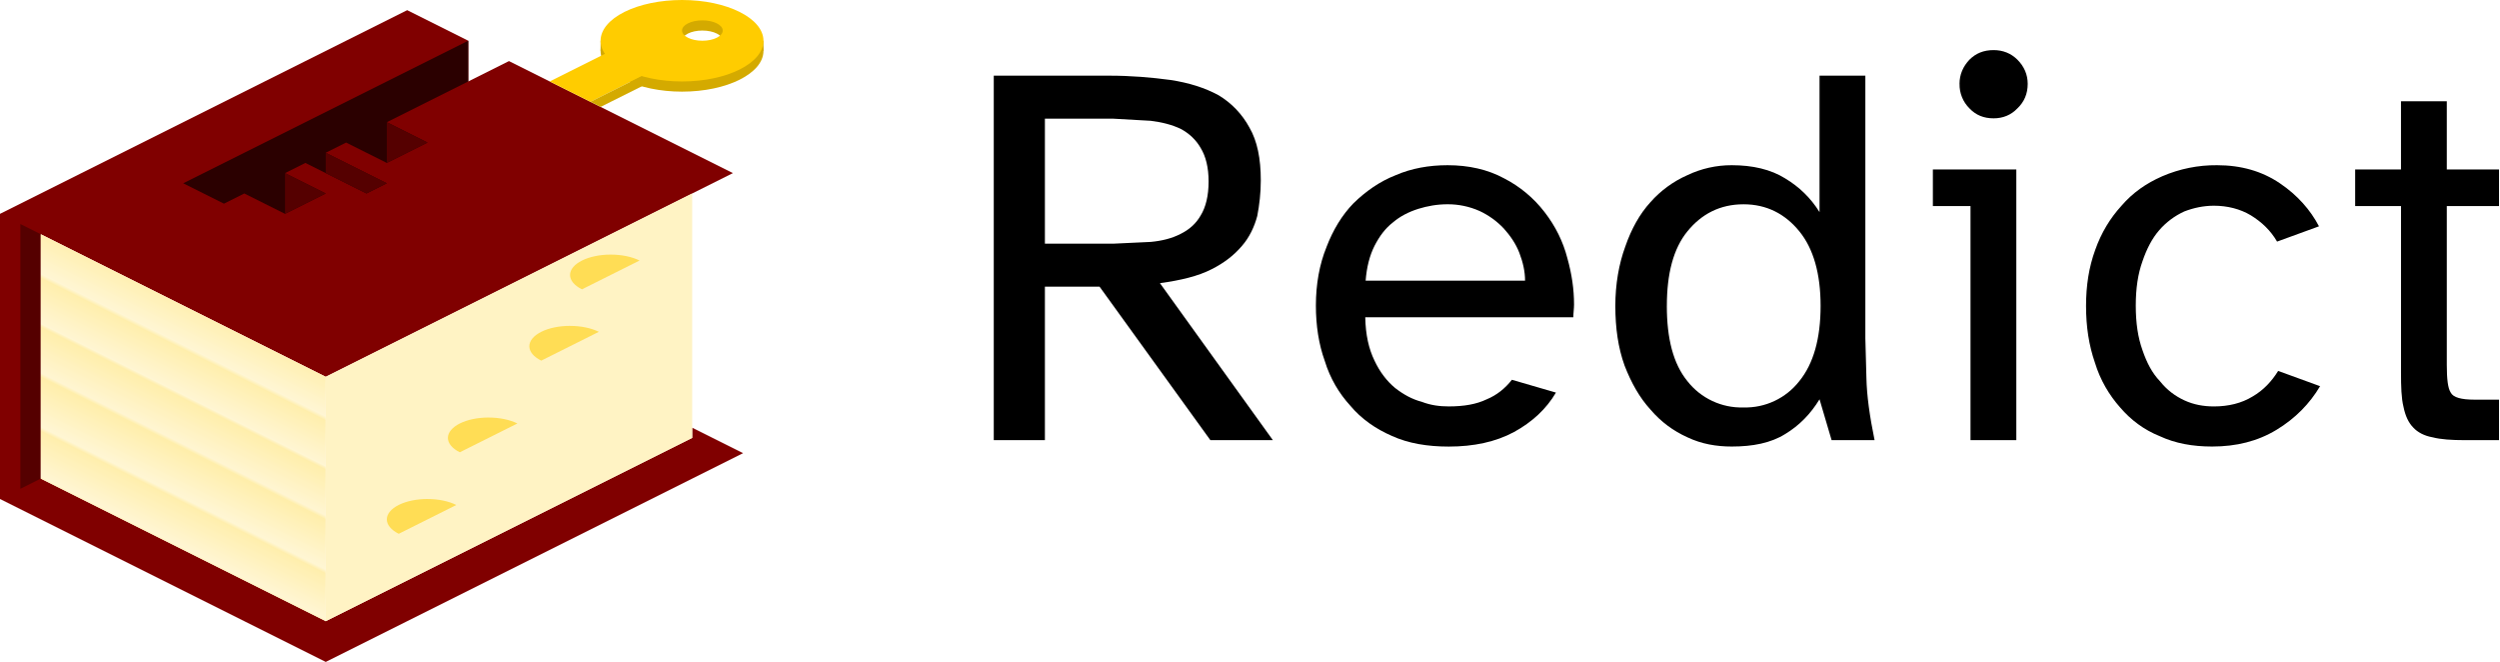
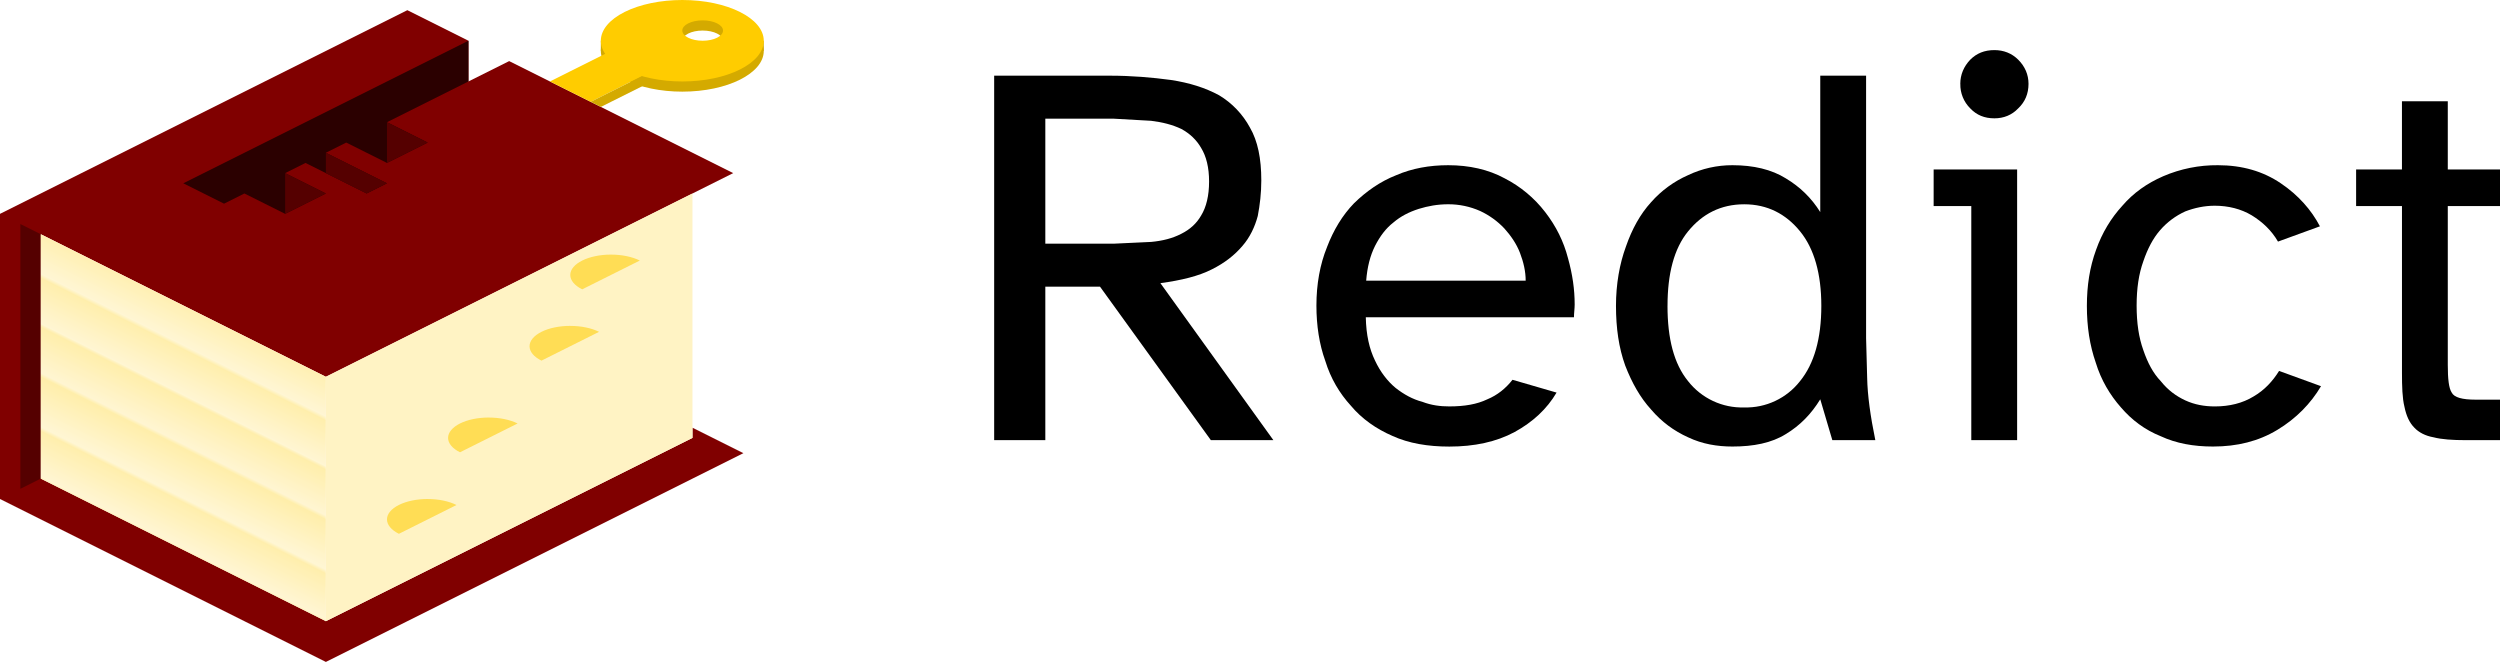
- <svg xmlns="http://www.w3.org/2000/svg" xmlns:xlink="http://www.w3.org/1999/xlink" width="1066.667" height="282.423" viewBox="0 0 800 211.817">
+ <svg xmlns="http://www.w3.org/2000/svg" xmlns:xlink="http://www.w3.org/1999/xlink" viewBox="0 0 800 211.817">
  <defs>
    <path d="M1.828 0v-16.031h5.078c.969 0 1.875.078 2.688.188.828.125 1.516.344 2.125.672a3.72 3.72 0 0 1 1.359 1.422c.344.594.5 1.359.5 2.328 0 .547-.062 1.078-.156 1.563-.125.469-.344.938-.672 1.313-.344.406-.781.75-1.344 1.031-.578.297-1.344.484-2.266.609L14.109 0h-2.75L6.484-6.75H4.078V0zm2.25-8.641h3l1.656-.078c.5-.047.938-.156 1.328-.359.375-.187.672-.453.875-.812.219-.359.344-.859.344-1.484s-.125-1.109-.344-1.469c-.203-.359-.5-.641-.875-.844-.391-.187-.828-.297-1.328-.359l-1.656-.094h-3zm0 0" id="A" />
    <path d="M1.375-8.5c.281-.734.672-1.391 1.188-1.922.531-.516 1.141-.953 1.859-1.234.688-.297 1.453-.437 2.281-.437.922 0 1.766.188 2.484.578a5.3 5.3 0 0 1 1.781 1.484c.484.625.813 1.297 1 2.016.203.719.297 1.391.297 2.047 0 .188-.031.375-.031.563H3.078c.016.781.156 1.391.406 1.906.234.5.547.906.906 1.203.359.281.75.5 1.172.609.406.156.797.203 1.188.203.672 0 1.219-.094 1.672-.312.453-.187.813-.484 1.109-.859l1.938.563c-.422.719-1.047 1.297-1.844 1.734-.812.438-1.781.641-2.875.641-.937 0-1.781-.141-2.5-.469-.719-.312-1.344-.75-1.828-1.328-.5-.547-.891-1.203-1.125-1.969-.266-.734-.391-1.562-.391-2.437 0-.937.156-1.812.469-2.578zm1.719 1.484h7.016c0-.406-.094-.812-.25-1.219S9.453-9 9.172-9.312a3.49 3.49 0 0 0-1.062-.766 3.43 3.43 0 0 0-1.406-.297c-.469 0-.891.078-1.297.203-.437.141-.797.328-1.109.594-.344.266-.594.609-.812 1.031-.219.438-.344.938-.391 1.531zm0 0" id="B" />
    <path d="M1.344-8.516c.266-.766.625-1.422 1.109-1.953a4.7 4.7 0 0 1 1.625-1.187 4.51 4.51 0 0 1 1.953-.437c.922 0 1.719.188 2.344.578.625.375 1.125.859 1.516 1.484v-6h2.016v11.547l.047 1.75c.016.766.141 1.672.359 2.734h-1.891l-.531-1.797C9.5-1.156 9-.641 8.375-.266 7.75.125 6.953.281 6.031.281c-.672 0-1.328-.109-1.953-.406-.625-.281-1.172-.687-1.625-1.219-.484-.531-.844-1.172-1.141-1.937-.281-.781-.406-1.641-.406-2.625 0-.953.156-1.844.438-2.609zm1.828 2.609c0 1.438.281 2.547.906 3.313a3.02 3.02 0 0 0 2.469 1.156A3.01 3.01 0 0 0 9-2.594c.625-.766.938-1.875.938-3.312 0-1.406-.312-2.516-.937-3.281s-1.437-1.187-2.453-1.187c-1.031 0-1.844.422-2.469 1.188s-.906 1.875-.906 3.281zm0 0" id="C" />
    <path d="M4.75-11.906V0H2.734v-10.297H1.078v-1.609zm-2.5-3.766c0-.406.156-.766.438-1.062.281-.281.625-.422 1.063-.422.406 0 .766.141 1.047.422.297.297.453.656.453 1.063 0 .438-.156.797-.453 1.078-.281.297-.641.438-1.047.438-.437 0-.781-.141-1.062-.437a1.47 1.47 0 0 1-.437-1.078zm0 0" id="D" />
    <path d="M.906-5.906c0-.891.125-1.703.406-2.469.266-.75.656-1.391 1.156-1.937.484-.562 1.078-.984 1.797-1.297a5.96 5.96 0 0 1 2.406-.484c1.063 0 1.984.266 2.766.797.766.516 1.344 1.172 1.719 1.891l-1.844.672c-.281-.484-.672-.859-1.156-1.156-.469-.281-1.031-.422-1.625-.422-.453 0-.891.094-1.297.25a3.23 3.23 0 0 0-1.109.828c-.312.359-.547.813-.734 1.359-.203.563-.297 1.203-.297 1.953 0 .766.094 1.406.297 1.969.188.547.422 1 .766 1.359.313.391.672.656 1.078.844s.844.266 1.297.266c.641 0 1.219-.141 1.703-.437.484-.281.844-.672 1.125-1.125l1.844.672c-.453.766-1.094 1.422-1.922 1.922S7.516.281 6.453.281c-.859 0-1.625-.141-2.297-.453-.703-.281-1.281-.719-1.75-1.266-.484-.547-.875-1.203-1.109-1.969-.266-.766-.391-1.578-.391-2.5zm0 0" id="E" />
    <path d="M.484-11.906H2.5v-3h2.016v3h2.297v1.609H4.516v6.984c0 .625.047 1.031.172 1.219.109.219.469.313 1.047.313h1.078V0H5.297C4.734 0 4.25-.031 3.891-.125c-.359-.062-.656-.219-.844-.422-.219-.219-.359-.531-.437-.922-.094-.375-.109-.891-.109-1.5v-7.328H.484zm0 0" id="F" />
    <clipPath id="G">
      <path clip-rule="nonzero" d="M54 141h21v29H54zm0 0" />
    </clipPath>
    <clipPath id="H">
      <path clip-rule="nonzero" d="M75 170v-18l-21-10.5v18zm0 0" />
    </clipPath>
    <linearGradient id="I" gradientUnits="userSpaceOnUse" x1="71.4" y1="139.7" x2="55.8" y2="170.9">
      <stop offset="0" stop-color="rgb(100%, 94.588%, 73.412%)" />
      <stop offset=".004" stop-color="rgb(100%, 94.714%, 74.097%)" />
      <stop offset=".008" stop-color="rgb(100%, 94.843%, 74.782%)" />
      <stop offset=".012" stop-color="rgb(100%, 94.969%, 75.467%)" />
      <stop offset=".016" stop-color="rgb(100%, 95.097%, 76.152%)" />
      <stop offset=".02" stop-color="rgb(100%, 95.224%, 76.836%)" />
      <stop offset=".023" stop-color="rgb(100%, 95.352%, 77.521%)" />
      <stop offset=".027" stop-color="rgb(100%, 95.479%, 78.206%)" />
      <stop offset=".031" stop-color="rgb(100%, 95.607%, 78.891%)" />
      <stop offset=".035" stop-color="rgb(100%, 95.734%, 79.576%)" />
      <stop offset=".039" stop-color="rgb(100%, 95.862%, 80.261%)" />
      <stop offset=".043" stop-color="rgb(100%, 95.988%, 80.946%)" />
      <stop offset=".047" stop-color="rgb(100%, 96.117%, 81.631%)" />
      <stop offset=".051" stop-color="rgb(100%, 96.243%, 82.317%)" />
      <stop offset=".055" stop-color="rgb(100%, 96.371%, 83.002%)" />
      <stop offset=".059" stop-color="rgb(100%, 94.93%, 75.255%)" />
      <stop offset=".063" stop-color="rgb(100%, 93.489%, 67.509%)" />
      <stop offset=".066" stop-color="rgb(100%, 93.616%, 68.195%)" />
      <stop offset=".07" stop-color="rgb(100%, 93.744%, 68.88%)" />
      <stop offset=".074" stop-color="rgb(100%, 93.871%, 69.565%)" />
      <stop offset=".078" stop-color="rgb(100%, 93.999%, 70.25%)" />
      <stop offset=".082" stop-color="rgb(100%, 94.125%, 70.935%)" />
      <stop offset=".086" stop-color="rgb(100%, 94.254%, 71.62%)" />
      <stop offset=".09" stop-color="rgb(100%, 94.38%, 72.304%)" />
      <stop offset=".094" stop-color="rgb(100%, 94.508%, 72.989%)" />
      <stop offset=".098" stop-color="rgb(100%, 94.635%, 73.674%)" />
      <stop offset=".102" stop-color="rgb(100%, 94.763%, 74.359%)" />
      <stop offset=".105" stop-color="rgb(100%, 94.891%, 75.044%)" />
      <stop offset=".109" stop-color="rgb(100%, 95.02%, 75.729%)" />
      <stop offset=".113" stop-color="rgb(100%, 95.146%, 76.414%)" />
      <stop offset=".117" stop-color="rgb(100%, 95.274%, 77.1%)" />
      <stop offset=".121" stop-color="rgb(100%, 95.401%, 77.785%)" />
      <stop offset=".125" stop-color="rgb(100%, 95.529%, 78.47%)" />
      <stop offset=".129" stop-color="rgb(100%, 95.656%, 79.155%)" />
      <stop offset=".133" stop-color="rgb(100%, 95.784%, 79.84%)" />
      <stop offset=".137" stop-color="rgb(100%, 95.911%, 80.525%)" />
      <stop offset=".141" stop-color="rgb(100%, 96.039%, 81.21%)" />
      <stop offset=".145" stop-color="rgb(100%, 96.165%, 81.895%)" />
      <stop offset=".148" stop-color="rgb(100%, 96.294%, 82.581%)" />
      <stop offset=".152" stop-color="rgb(100%, 94.852%, 74.834%)" />
      <stop offset=".156" stop-color="rgb(100%, 93.411%, 67.088%)" />
      <stop offset=".16" stop-color="rgb(100%, 93.538%, 67.772%)" />
      <stop offset=".164" stop-color="rgb(100%, 93.666%, 68.457%)" />
      <stop offset=".168" stop-color="rgb(100%, 93.793%, 69.142%)" />
      <stop offset=".172" stop-color="rgb(100%, 93.921%, 69.827%)" />
      <stop offset=".176" stop-color="rgb(100%, 94.048%, 70.512%)" />
      <stop offset=".18" stop-color="rgb(100%, 94.176%, 71.198%)" />
      <stop offset=".184" stop-color="rgb(100%, 94.302%, 71.883%)" />
      <stop offset=".188" stop-color="rgb(100%, 94.431%, 72.568%)" />
      <stop offset=".191" stop-color="rgb(100%, 94.557%, 73.253%)" />
      <stop offset=".195" stop-color="rgb(100%, 94.685%, 73.938%)" />
      <stop offset=".199" stop-color="rgb(100%, 94.812%, 74.623%)" />
      <stop offset=".203" stop-color="rgb(100%, 94.94%, 75.308%)" />
      <stop offset=".207" stop-color="rgb(100%, 95.067%, 75.993%)" />
      <stop offset=".211" stop-color="rgb(100%, 95.195%, 76.678%)" />
      <stop offset=".215" stop-color="rgb(100%, 95.322%, 77.364%)" />
      <stop offset=".219" stop-color="rgb(100%, 95.45%, 78.049%)" />
      <stop offset=".223" stop-color="rgb(100%, 95.576%, 78.734%)" />
      <stop offset=".227" stop-color="rgb(100%, 95.705%, 79.419%)" />
      <stop offset=".23" stop-color="rgb(100%, 95.831%, 80.104%)" />
      <stop offset=".234" stop-color="rgb(100%, 95.959%, 80.789%)" />
      <stop offset=".238" stop-color="rgb(100%, 96.086%, 81.473%)" />
      <stop offset=".242" stop-color="rgb(100%, 96.214%, 82.158%)" />
      <stop offset=".246" stop-color="rgb(100%, 94.772%, 74.411%)" />
      <stop offset=".25" stop-color="rgb(100%, 93.332%, 66.666%)" />
      <stop offset=".254" stop-color="rgb(100%, 93.459%, 67.351%)" />
      <stop offset=".258" stop-color="rgb(100%, 93.587%, 68.036%)" />
      <stop offset=".262" stop-color="rgb(100%, 93.715%, 68.721%)" />
      <stop offset=".266" stop-color="rgb(100%, 93.843%, 69.406%)" />
      <stop offset=".27" stop-color="rgb(100%, 93.97%, 70.091%)" />
      <stop offset=".273" stop-color="rgb(100%, 94.098%, 70.776%)" />
      <stop offset=".277" stop-color="rgb(100%, 94.225%, 71.461%)" />
      <stop offset=".281" stop-color="rgb(100%, 94.353%, 72.147%)" />
      <stop offset=".285" stop-color="rgb(100%, 94.479%, 72.832%)" />
      <stop offset=".289" stop-color="rgb(100%, 94.608%, 73.517%)" />
      <stop offset=".293" stop-color="rgb(100%, 94.734%, 74.202%)" />
      <stop offset=".297" stop-color="rgb(100%, 94.862%, 74.887%)" />
      <stop offset=".301" stop-color="rgb(100%, 94.989%, 75.572%)" />
      <stop offset=".305" stop-color="rgb(100%, 95.117%, 76.257%)" />
      <stop offset=".309" stop-color="rgb(100%, 95.244%, 76.941%)" />
      <stop offset=".313" stop-color="rgb(100%, 95.372%, 77.626%)" />
      <stop offset=".316" stop-color="rgb(100%, 95.499%, 78.311%)" />
      <stop offset=".32" stop-color="rgb(100%, 95.627%, 78.996%)" />
      <stop offset=".324" stop-color="rgb(100%, 95.753%, 79.681%)" />
      <stop offset=".328" stop-color="rgb(100%, 95.882%, 80.367%)" />
      <stop offset=".332" stop-color="rgb(100%, 96.008%, 81.052%)" />
      <stop offset=".336" stop-color="rgb(100%, 96.136%, 81.737%)" />
      <stop offset=".34" stop-color="rgb(100%, 96.263%, 82.422%)" />
      <stop offset=".344" stop-color="rgb(100%, 96.391%, 83.107%)" />
      <stop offset=".348" stop-color="rgb(100%, 94.949%, 75.36%)" />
      <stop offset=".352" stop-color="rgb(100%, 93.509%, 67.615%)" />
      <stop offset=".355" stop-color="rgb(100%, 93.636%, 68.3%)" />
      <stop offset=".359" stop-color="rgb(100%, 93.764%, 68.985%)" />
      <stop offset=".363" stop-color="rgb(100%, 93.89%, 69.67%)" />
      <stop offset=".367" stop-color="rgb(100%, 94.019%, 70.355%)" />
      <stop offset=".371" stop-color="rgb(100%, 94.145%, 71.04%)" />
      <stop offset=".375" stop-color="rgb(100%, 94.273%, 71.725%)" />
      <stop offset=".379" stop-color="rgb(100%, 94.4%, 72.409%)" />
      <stop offset=".383" stop-color="rgb(100%, 94.528%, 73.094%)" />
      <stop offset=".387" stop-color="rgb(100%, 94.655%, 73.779%)" />
      <stop offset=".391" stop-color="rgb(100%, 94.783%, 74.464%)" />
      <stop offset=".395" stop-color="rgb(100%, 94.91%, 75.15%)" />
      <stop offset=".398" stop-color="rgb(100%, 95.038%, 75.835%)" />
      <stop offset=".402" stop-color="rgb(100%, 95.164%, 76.52%)" />
      <stop offset=".406" stop-color="rgb(100%, 95.293%, 77.205%)" />
      <stop offset=".41" stop-color="rgb(100%, 95.421%, 77.89%)" />
      <stop offset=".414" stop-color="rgb(100%, 95.549%, 78.575%)" />
      <stop offset=".418" stop-color="rgb(100%, 95.676%, 79.26%)" />
      <stop offset=".422" stop-color="rgb(100%, 95.804%, 79.945%)" />
      <stop offset=".426" stop-color="rgb(100%, 95.93%, 80.63%)" />
      <stop offset=".43" stop-color="rgb(100%, 96.059%, 81.316%)" />
      <stop offset=".434" stop-color="rgb(100%, 96.185%, 82.001%)" />
      <stop offset=".438" stop-color="rgb(100%, 96.313%, 82.686%)" />
      <stop offset=".441" stop-color="rgb(100%, 94.872%, 74.939%)" />
      <stop offset=".445" stop-color="rgb(100%, 93.431%, 67.194%)" />
      <stop offset=".449" stop-color="rgb(100%, 93.558%, 67.877%)" />
      <stop offset=".453" stop-color="rgb(100%, 93.686%, 68.562%)" />
      <stop offset=".457" stop-color="rgb(100%, 93.813%, 69.247%)" />
      <stop offset=".461" stop-color="rgb(100%, 93.941%, 69.933%)" />
      <stop offset=".465" stop-color="rgb(100%, 94.067%, 70.618%)" />
      <stop offset=".469" stop-color="rgb(100%, 94.196%, 71.303%)" />
      <stop offset=".473" stop-color="rgb(100%, 94.322%, 71.988%)" />
      <stop offset=".477" stop-color="rgb(100%, 94.45%, 72.673%)" />
      <stop offset=".48" stop-color="rgb(100%, 94.577%, 73.358%)" />
      <stop offset=".484" stop-color="rgb(100%, 94.705%, 74.043%)" />
      <stop offset=".488" stop-color="rgb(100%, 94.832%, 74.728%)" />
      <stop offset=".492" stop-color="rgb(100%, 94.96%, 75.414%)" />
      <stop offset=".496" stop-color="rgb(100%, 95.087%, 76.099%)" />
      <stop offset=".5" stop-color="rgb(100%, 95.215%, 76.784%)" />
      <stop offset=".504" stop-color="rgb(100%, 95.341%, 77.469%)" />
      <stop offset=".508" stop-color="rgb(100%, 95.47%, 78.154%)" />
      <stop offset=".512" stop-color="rgb(100%, 95.596%, 78.839%)" />
      <stop offset=".516" stop-color="rgb(100%, 95.724%, 79.524%)" />
      <stop offset=".52" stop-color="rgb(100%, 95.851%, 80.209%)" />
      <stop offset=".523" stop-color="rgb(100%, 95.979%, 80.894%)" />
      <stop offset=".527" stop-color="rgb(100%, 96.106%, 81.578%)" />
      <stop offset=".531" stop-color="rgb(100%, 96.234%, 82.263%)" />
      <stop offset=".535" stop-color="rgb(100%, 94.792%, 74.516%)" />
      <stop offset=".539" stop-color="rgb(100%, 93.352%, 66.771%)" />
      <stop offset=".543" stop-color="rgb(100%, 93.478%, 67.456%)" />
      <stop offset=".547" stop-color="rgb(100%, 93.607%, 68.141%)" />
      <stop offset=".551" stop-color="rgb(100%, 93.733%, 68.826%)" />
      <stop offset=".555" stop-color="rgb(100%, 93.861%, 69.511%)" />
      <stop offset=".559" stop-color="rgb(100%, 93.988%, 70.197%)" />
      <stop offset=".563" stop-color="rgb(100%, 94.116%, 70.882%)" />
      <stop offset=".566" stop-color="rgb(100%, 94.243%, 71.567%)" />
      <stop offset=".57" stop-color="rgb(100%, 94.371%, 72.252%)" />
      <stop offset=".574" stop-color="rgb(100%, 94.499%, 72.937%)" />
      <stop offset=".578" stop-color="rgb(100%, 94.627%, 73.622%)" />
      <stop offset=".582" stop-color="rgb(100%, 94.754%, 74.307%)" />
      <stop offset=".586" stop-color="rgb(100%, 94.882%, 74.992%)" />
      <stop offset=".59" stop-color="rgb(100%, 95.009%, 75.677%)" />
      <stop offset=".594" stop-color="rgb(100%, 95.137%, 76.363%)" />
      <stop offset=".598" stop-color="rgb(100%, 95.264%, 77.046%)" />
      <stop offset=".602" stop-color="rgb(100%, 95.392%, 77.731%)" />
      <stop offset=".605" stop-color="rgb(100%, 95.518%, 78.416%)" />
      <stop offset=".609" stop-color="rgb(100%, 95.647%, 79.102%)" />
      <stop offset=".613" stop-color="rgb(100%, 95.773%, 79.787%)" />
      <stop offset=".617" stop-color="rgb(100%, 95.901%, 80.472%)" />
      <stop offset=".621" stop-color="rgb(100%, 96.028%, 81.157%)" />
      <stop offset=".625" stop-color="rgb(100%, 96.156%, 81.842%)" />
      <stop offset=".629" stop-color="rgb(100%, 96.283%, 82.527%)" />
      <stop offset=".633" stop-color="rgb(100%, 96.411%, 83.212%)" />
      <stop offset=".637" stop-color="rgb(100%, 94.969%, 75.465%)" />
      <stop offset=".641" stop-color="rgb(100%, 93.529%, 67.72%)" />
      <stop offset=".645" stop-color="rgb(100%, 93.655%, 68.405%)" />
      <stop offset=".648" stop-color="rgb(100%, 93.784%, 69.09%)" />
      <stop offset=".652" stop-color="rgb(100%, 93.91%, 69.775%)" />
      <stop offset=".656" stop-color="rgb(100%, 94.038%, 70.461%)" />
      <stop offset=".66" stop-color="rgb(100%, 94.165%, 71.146%)" />
      <stop offset=".664" stop-color="rgb(100%, 94.293%, 71.831%)" />
      <stop offset=".668" stop-color="rgb(100%, 94.42%, 72.514%)" />
      <stop offset=".672" stop-color="rgb(100%, 94.548%, 73.199%)" />
      <stop offset=".676" stop-color="rgb(100%, 94.675%, 73.885%)" />
      <stop offset=".68" stop-color="rgb(100%, 94.803%, 74.57%)" />
      <stop offset=".684" stop-color="rgb(100%, 94.93%, 75.255%)" />
      <stop offset=".688" stop-color="rgb(100%, 95.058%, 75.94%)" />
      <stop offset=".691" stop-color="rgb(100%, 95.184%, 76.625%)" />
      <stop offset=".695" stop-color="rgb(100%, 95.312%, 77.31%)" />
      <stop offset=".699" stop-color="rgb(100%, 95.439%, 77.995%)" />
      <stop offset=".703" stop-color="rgb(100%, 95.567%, 78.68%)" />
      <stop offset=".707" stop-color="rgb(100%, 95.694%, 79.366%)" />
      <stop offset=".711" stop-color="rgb(100%, 95.822%, 80.051%)" />
      <stop offset=".715" stop-color="rgb(100%, 95.949%, 80.736%)" />
      <stop offset=".719" stop-color="rgb(100%, 96.077%, 81.421%)" />
      <stop offset=".723" stop-color="rgb(100%, 96.205%, 82.106%)" />
      <stop offset=".727" stop-color="rgb(100%, 96.333%, 82.791%)" />
      <stop offset=".73" stop-color="rgb(100%, 94.891%, 75.044%)" />
      <stop offset=".734" stop-color="rgb(100%, 93.451%, 67.299%)" />
      <stop offset=".738" stop-color="rgb(100%, 93.578%, 67.982%)" />
      <stop offset=".742" stop-color="rgb(100%, 93.706%, 68.668%)" />
      <stop offset=".746" stop-color="rgb(100%, 93.832%, 69.353%)" />
      <stop offset=".75" stop-color="rgb(100%, 93.961%, 70.038%)" />
      <stop offset=".754" stop-color="rgb(100%, 94.087%, 70.723%)" />
      <stop offset=".758" stop-color="rgb(100%, 94.215%, 71.408%)" />
      <stop offset=".762" stop-color="rgb(100%, 94.342%, 72.093%)" />
      <stop offset=".766" stop-color="rgb(100%, 94.47%, 72.778%)" />
      <stop offset=".77" stop-color="rgb(100%, 94.597%, 73.463%)" />
      <stop offset=".773" stop-color="rgb(100%, 94.725%, 74.149%)" />
      <stop offset=".777" stop-color="rgb(100%, 94.852%, 74.834%)" />
      <stop offset=".781" stop-color="rgb(100%, 94.98%, 75.519%)" />
      <stop offset=".785" stop-color="rgb(100%, 95.107%, 76.204%)" />
      <stop offset=".789" stop-color="rgb(100%, 95.235%, 76.889%)" />
      <stop offset=".793" stop-color="rgb(100%, 95.361%, 77.574%)" />
      <stop offset=".797" stop-color="rgb(100%, 95.49%, 78.259%)" />
      <stop offset=".801" stop-color="rgb(100%, 95.616%, 78.944%)" />
      <stop offset=".805" stop-color="rgb(100%, 95.744%, 79.63%)" />
      <stop offset=".809" stop-color="rgb(100%, 95.871%, 80.315%)" />
      <stop offset=".813" stop-color="rgb(100%, 95.999%, 81%)" />
      <stop offset=".816" stop-color="rgb(100%, 96.126%, 81.685%)" />
      <stop offset=".82" stop-color="rgb(100%, 96.254%, 82.37%)" />
      <stop offset=".824" stop-color="rgb(100%, 94.812%, 74.623%)" />
      <stop offset=".828" stop-color="rgb(100%, 93.372%, 66.876%)" />
      <stop offset=".832" stop-color="rgb(100%, 93.498%, 67.561%)" />
      <stop offset=".836" stop-color="rgb(100%, 93.626%, 68.246%)" />
      <stop offset=".84" stop-color="rgb(100%, 93.753%, 68.932%)" />
      <stop offset=".844" stop-color="rgb(100%, 93.881%, 69.617%)" />
      <stop offset=".848" stop-color="rgb(100%, 94.008%, 70.302%)" />
      <stop offset=".852" stop-color="rgb(100%, 94.136%, 70.987%)" />
      <stop offset=".855" stop-color="rgb(100%, 94.263%, 71.672%)" />
      <stop offset=".859" stop-color="rgb(100%, 94.391%, 72.357%)" />
      <stop offset=".863" stop-color="rgb(100%, 94.518%, 73.042%)" />
      <stop offset=".867" stop-color="rgb(100%, 94.646%, 73.727%)" />
      <stop offset=".871" stop-color="rgb(100%, 94.772%, 74.413%)" />
      <stop offset=".875" stop-color="rgb(100%, 94.901%, 75.098%)" />
      <stop offset=".879" stop-color="rgb(100%, 95.027%, 75.783%)" />
      <stop offset=".883" stop-color="rgb(100%, 95.155%, 76.468%)" />
      <stop offset=".887" stop-color="rgb(100%, 95.284%, 77.153%)" />
      <stop offset=".891" stop-color="rgb(100%, 95.412%, 77.838%)" />
      <stop offset=".895" stop-color="rgb(100%, 95.538%, 78.522%)" />
      <stop offset=".898" stop-color="rgb(100%, 95.667%, 79.207%)" />
      <stop offset=".902" stop-color="rgb(100%, 95.793%, 79.892%)" />
      <stop offset=".906" stop-color="rgb(100%, 95.921%, 80.577%)" />
      <stop offset=".91" stop-color="rgb(100%, 96.048%, 81.262%)" />
      <stop offset=".914" stop-color="rgb(100%, 96.176%, 81.947%)" />
      <stop offset=".918" stop-color="rgb(100%, 96.303%, 82.632%)" />
      <stop offset=".922" stop-color="rgb(100%, 96.431%, 83.318%)" />
      <stop offset=".926" stop-color="rgb(100%, 94.989%, 75.571%)" />
      <stop offset=".93" stop-color="rgb(100%, 93.549%, 67.825%)" />
      <stop offset=".934" stop-color="rgb(100%, 93.675%, 68.51%)" />
      <stop offset=".938" stop-color="rgb(100%, 93.803%, 69.196%)" />
      <stop offset=".941" stop-color="rgb(100%, 93.93%, 69.881%)" />
      <stop offset=".945" stop-color="rgb(100%, 94.058%, 70.566%)" />
      <stop offset=".949" stop-color="rgb(100%, 94.185%, 71.251%)" />
      <stop offset=".953" stop-color="rgb(100%, 94.313%, 71.936%)" />
      <stop offset=".957" stop-color="rgb(100%, 94.44%, 72.621%)" />
      <stop offset=".961" stop-color="rgb(100%, 94.568%, 73.306%)" />
      <stop offset=".965" stop-color="rgb(100%, 94.695%, 73.99%)" />
      <stop offset=".969" stop-color="rgb(100%, 94.823%, 74.675%)" />
      <stop offset=".973" stop-color="rgb(100%, 94.949%, 75.36%)" />
      <stop offset=".977" stop-color="rgb(100%, 95.078%, 76.045%)" />
      <stop offset=".98" stop-color="rgb(100%, 95.204%, 76.73%)" />
      <stop offset=".984" stop-color="rgb(100%, 95.332%, 77.415%)" />
      <stop offset=".988" stop-color="rgb(100%, 95.459%, 78.101%)" />
      <stop offset=".992" stop-color="rgb(100%, 95.587%, 78.786%)" />
      <stop offset=".996" stop-color="rgb(100%, 95.714%, 79.471%)" />
      <stop offset="1" stop-color="rgb(100%, 95.842%, 80.156%)" />
    </linearGradient>
    <clipPath id="J">
      <path clip-rule="nonzero" d="M75 138h27v32H75zm0 0" />
    </clipPath>
    <clipPath id="K">
      <path clip-rule="nonzero" d="M75 170l27-13.5v-18L75 152zm0 0" />
    </clipPath>
    <path id="L" d="M138.449 166.141c-.797 0-1.559.156-2.121.438s-.879.664-.879 1.063.316.781.879 1.059l4.242-2.121c-.562-.281-1.328-.437-2.121-.437zm0 0" />
    <path id="M" d="M146.699 142.891c-1.59 0-3.117.316-4.242.879s-1.758 1.324-1.758 2.121.633 1.559 1.758 2.121 2.652.879 4.242.879c3.313 0 6-1.344 6-3s-2.687-3-6-3zm1.5 1.5c.828 0 1.5.336 1.5.75s-.672.75-1.5.75-1.5-.336-1.5-.75.672-.75 1.5-.75zm0 0" />
  </defs>
  <g transform="matrix(2.071183 0 0 2.071183 237.3061 -397.8979)">
    <g transform="matrix(2.097819 0 0 2.097819 -316.908 -106.0749)">
      <path fill="maroon" d="M96.449 178.891l24 12 30.75-15.375-3.75-1.875v.75l-27 13.5-21-10.5v-18l21 10.5 30-15-16.5-8.25-3 1.5v-3l-4.5-2.25-30 15zm0 0" />
      <path fill="#500" d="M99.449 159.391l-1.5-.75v19.5l1.5-.75zm0 0" />
      <g transform="translate(45.449 17.891)">
        <g clip-path="url(#G)">
          <g clip-path="url(#H)">
            <path fill="url(#I)" d="M54 141.5V170h21v-28.5zm0 0" />
          </g>
        </g>
        <g clip-path="url(#J)">
          <g clip-path="url(#K)">
            <path fill="#fff3c4" d="M75 138.5V170h27v-31.5zm0 0" />
          </g>
        </g>
      </g>
      <g fill="#fd5">
        <use xlink:href="#L" />
        <path d="M127.949 178.891c-.797 0-1.559.156-2.121.438s-.879.664-.879 1.063.316.781.879 1.063l4.242-2.121c-.562-.285-1.328-.441-2.121-.441zm0 0" />
        <use xlink:href="#L" x="-6" y="6.75" />
        <path d="M141.449 160.891c-1.656 0-3 .672-3 1.5 0 .398.316.781.879 1.059l4.242-2.121c-.562-.281-1.328-.437-2.121-.437zm0 0" />
      </g>
      <use xlink:href="#M" fill="#d4aa00" />
      <path fill="#fc0" d="M136.949 148.141l4.5-2.25 3 1.5-4.5 2.25zm0 0" />
      <path d="M140.699 145.141h.75v.75h-.75zm11.25 0h.75v.75h-.75zm0 0" fill="#d4aa00" />
      <use xlink:href="#M" y="-0.75" fill="#fc0" />
      <path fill="#2b0000" d="M130.949 145.141l-21 10.5 3 1.5 1.5-.75 3 1.5 3-1.5-3-1.5 1.5-.75 4.5 2.25 1.5-.75-4.5-2.25 1.5-.75 3 1.5 3-1.5-3-1.5 6-3zm0 0" />
      <path d="M124.949 151.141v3l3-1.5zm-4.5 2.25v1.5l3 1.5 1.5-.75zm-3 1.5v3l3-1.5zm0 0" fill="#500" />
      <path fill="#d4aa00" d="M139.949 149.641l.75.375 3.75-1.875-.75-.375zm0 0" />
    </g>
    <g transform="matrix(3.512667 0 0 3.512667 -548.5642 -401.6401)">
      <use xlink:href="#A" x="165.449" y="188.391" />
      <use xlink:href="#B" x="180.545" y="188.391" />
      <use xlink:href="#C" x="193.721" y="188.391" />
      <use xlink:href="#D" x="207.521" y="188.391" />
      <use xlink:href="#E" x="214.433" y="188.391" />
      <use xlink:href="#F" x="226.697" y="188.391" />
    </g>
  </g>
</svg>
